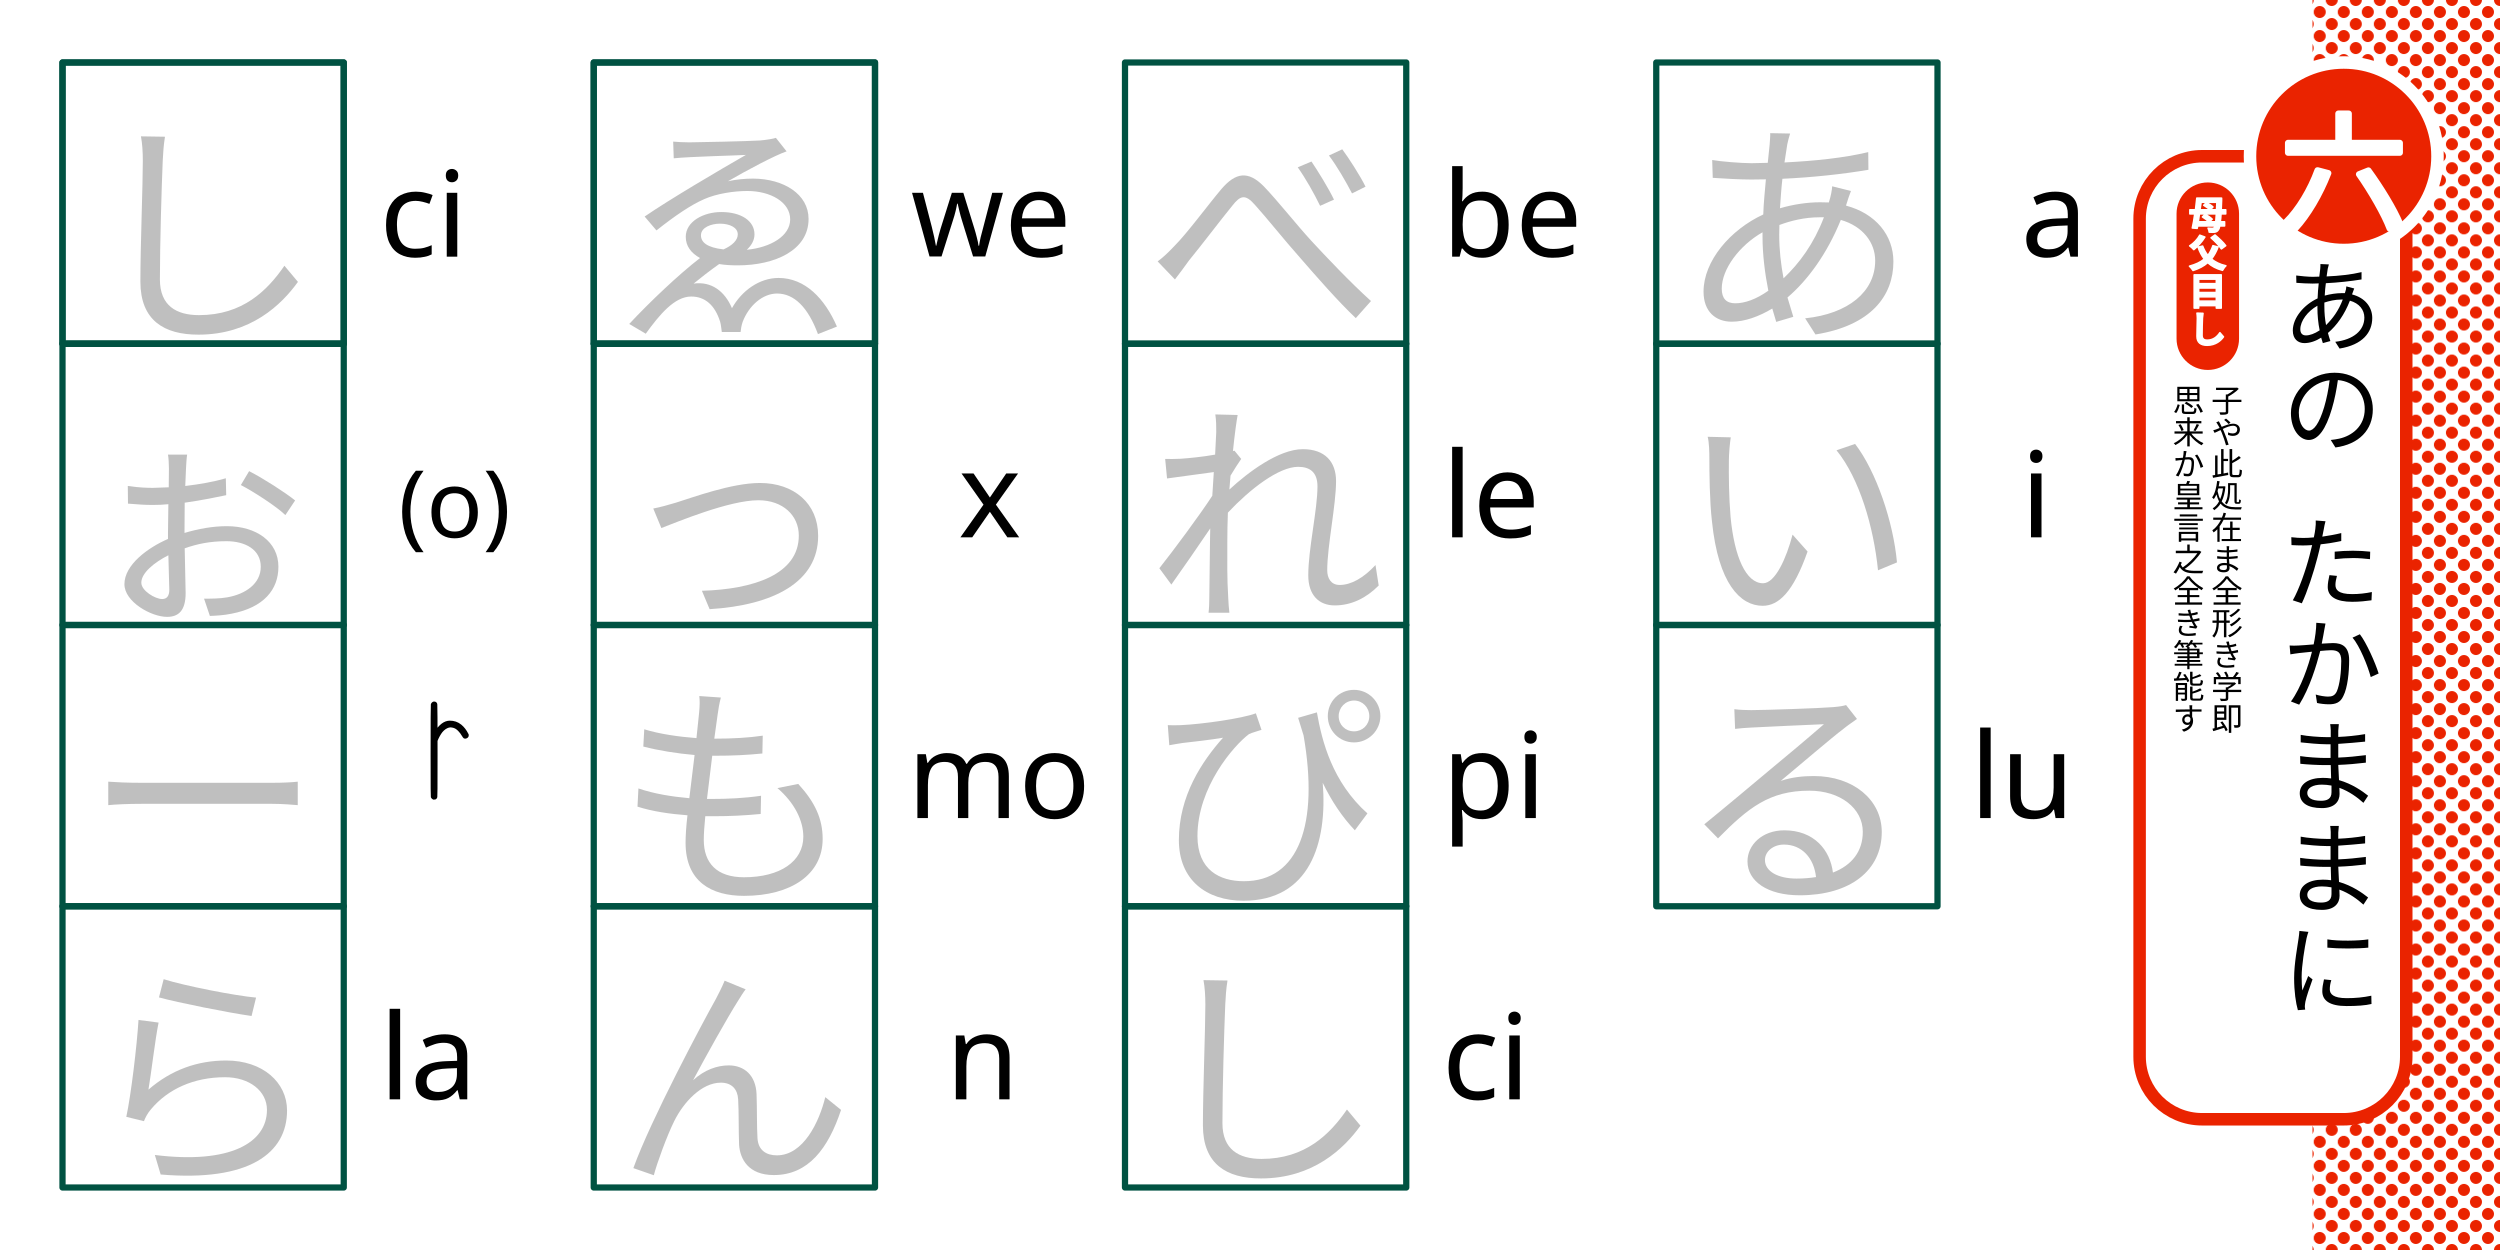
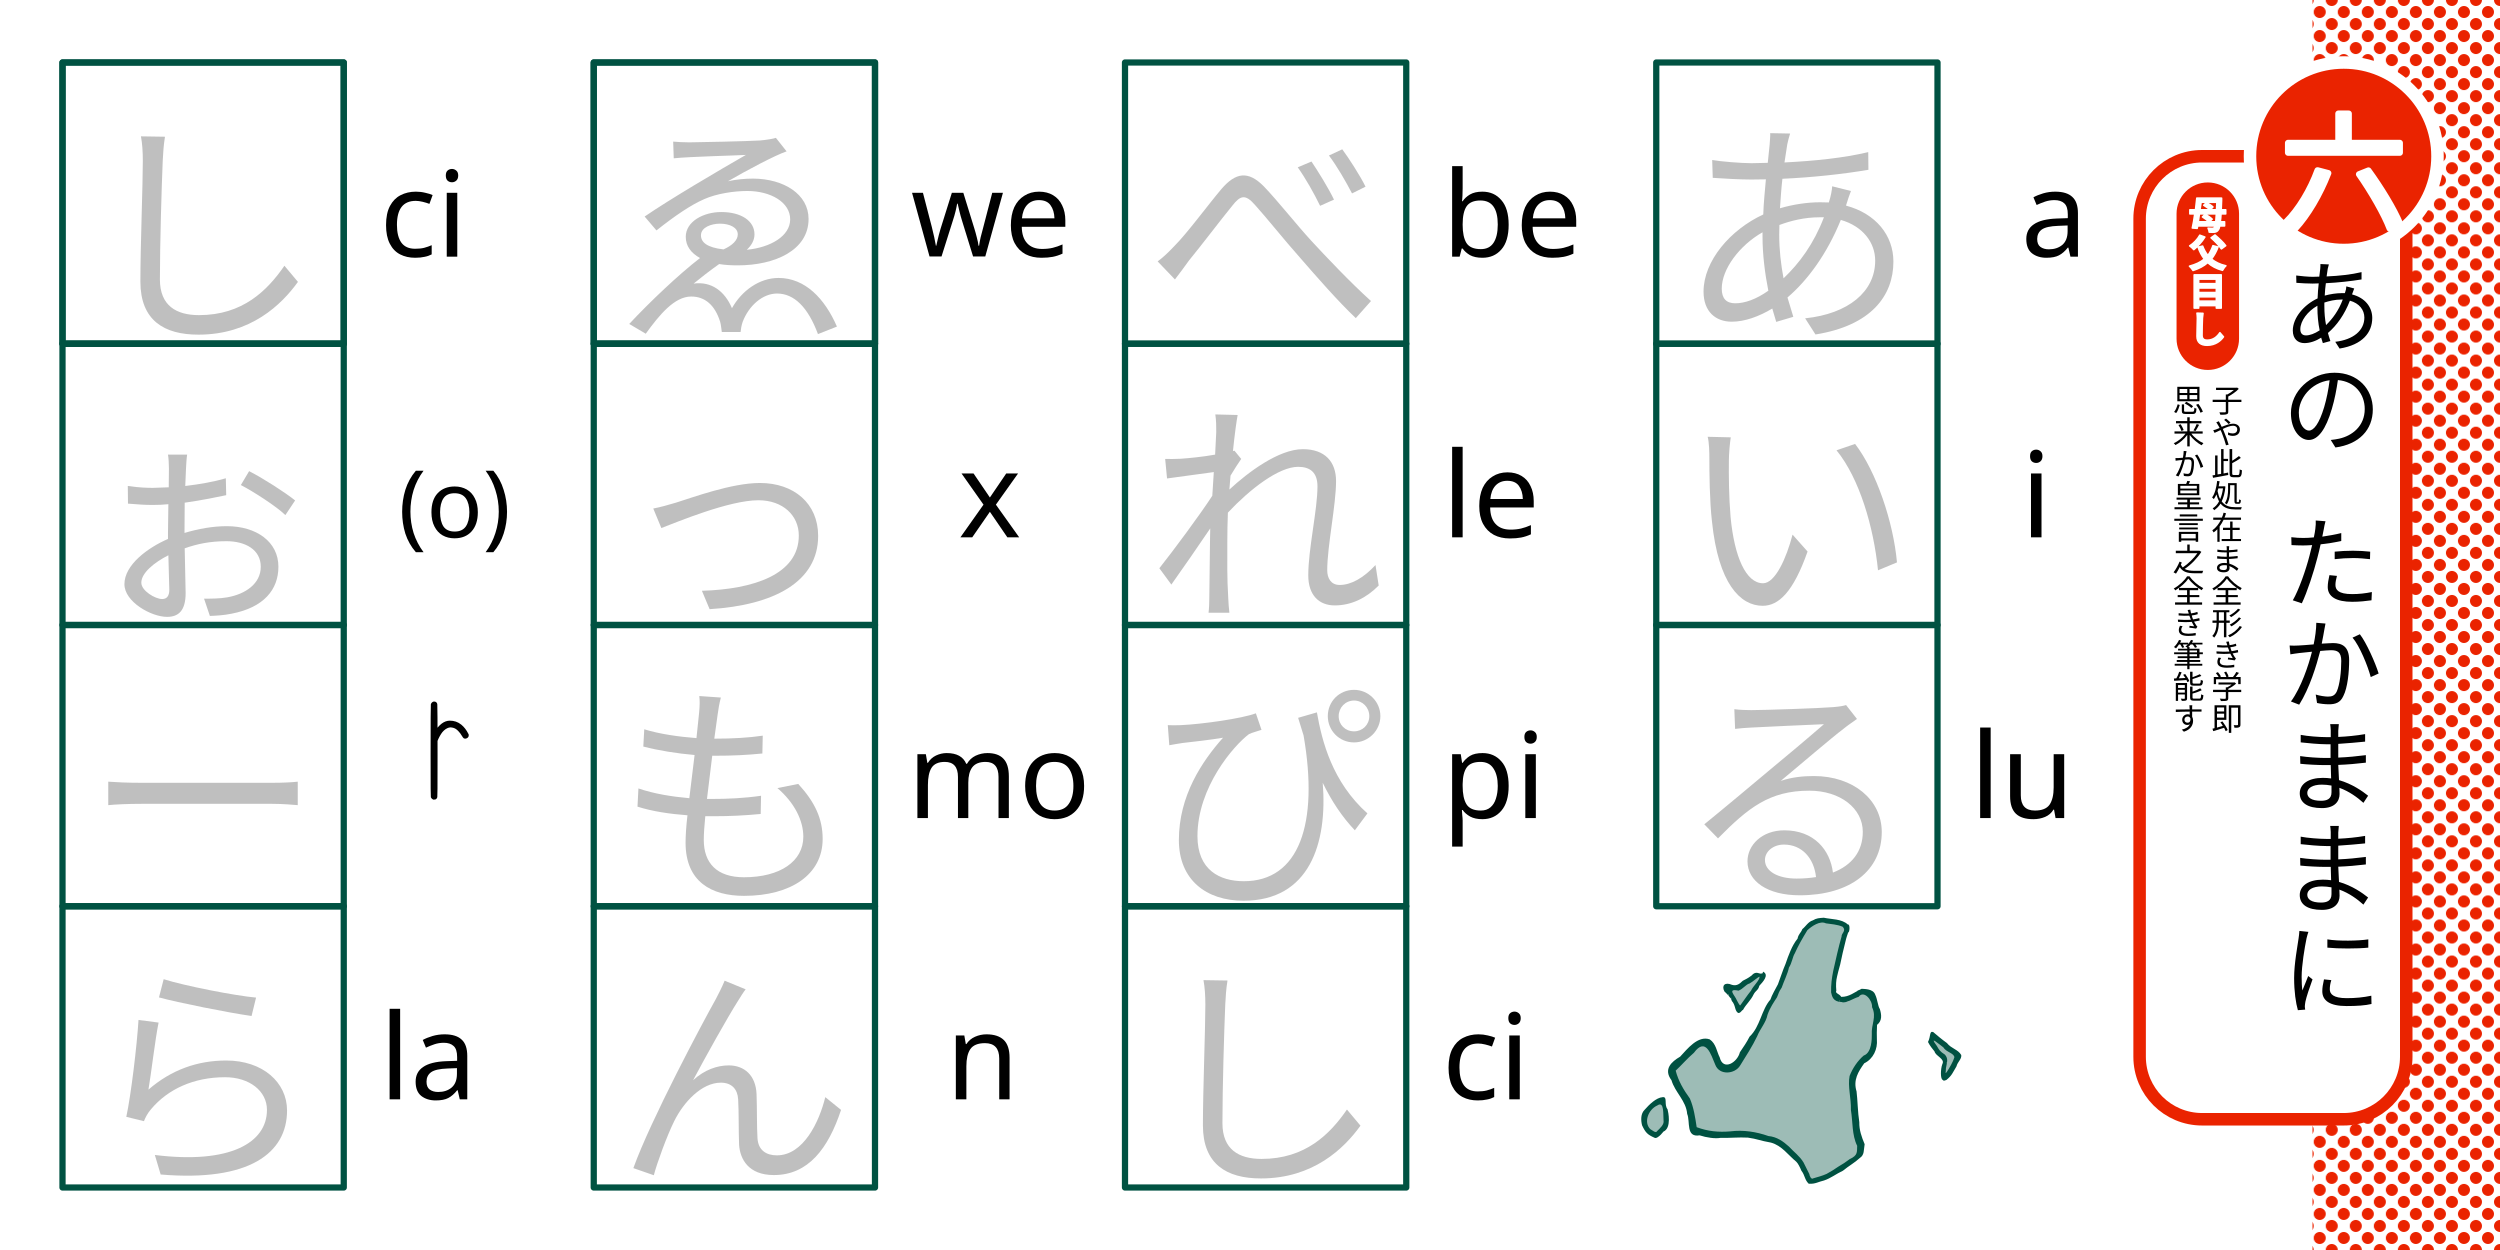
<svg xmlns="http://www.w3.org/2000/svg" xmlns:xlink="http://www.w3.org/1999/xlink" width="208mm" height="104mm" viewBox="0 0 208 104" version="1.1" id="svg1">
  <defs id="defs1">
    <pattern xlink:href="#halftones" preserveAspectRatio="xMidYMid" id="pattern48" patternTransform="scale(0.2)" x="0" y="0" />
    <pattern patternUnits="userSpaceOnUse" width="10" height="10" preserveAspectRatio="xMidYMid" style="fill:#ea2300" id="halftones" x="0" y="0">
      <g id="fullPattern" style="display:inline" transform="scale(0.1)">
        <circle style="fill-opacity:1;stroke:none;paint-order:markers fill stroke;stop-color:#000000" id="circle10" cx="50" cy="50" r="25" />
        <path id="circle37" style="paint-order:markers fill stroke" d="M 25,0 A 25,25 0 0 1 0,25 25,25 0 0 1 -25,0 25,25 0 0 1 0,-25 25,25 0 0 1 25,0 Z" />
        <path id="circle39" style="paint-order:markers fill stroke" d="M 125,0 A 25,25 0 0 1 100,25 25,25 0 0 1 75,0 25,25 0 0 1 100,-25 25,25 0 0 1 125,0 Z" />
        <path id="circle43" style="paint-order:markers fill stroke" d="M 25,100 A 25,25 0 0 1 0,125 25,25 0 0 1 -25,100 25,25 0 0 1 0,75 25,25 0 0 1 25,100 Z" />
        <path id="circle45" style="paint-order:markers fill stroke" d="m 125,100 a 25,25 0 0 1 -25,25 25,25 0 0 1 -25,-25 25,25 0 0 1 25,-25 25,25 0 0 1 25,25 z" />
      </g>
    </pattern>
    <clipPath clipPathUnits="userSpaceOnUse" id="clipPath52">
      <path id="path52" style="stroke-width:0.1;stroke-linecap:square;paint-order:markers fill stroke;stop-color:#000000" d="m -880.828,-187.298 h 1640.84 v 73.282 h -1640.84 z" />
    </clipPath>
  </defs>
  <g id="layer2" />
  <g id="layer1">
    <rect style="font-variation-settings:'wght' 400;fill:#ffffff;stroke:none;stroke-width:26" id="rect9" width="208" height="104" x="0" y="0" />
    <text xml:space="preserve" style="font-weight:bold;font-size:19.844px;line-height:1.5;font-family:Tahoma;-inkscape-font-specification:'Tahoma Bold';text-decoration-color:#000000;letter-spacing:0px;word-spacing:-3.572px;white-space:pre;opacity:0.5;fill:#808080;stroke:#a9a9a9;stroke-width:0.5;stroke-linecap:square;stroke-linejoin:round" x="6.978" y="26.829" id="text15">
      <tspan id="tspan15" style="font-style:normal;font-variant:normal;font-weight:normal;font-stretch:normal;font-size:19.844px;font-family:linzklar_rounded;-inkscape-font-specification:linzklar_rounded;stroke:none;stroke-width:0.5" x="6.978" y="26.829">し</tspan>
    </text>
    <rect style="fill:none;stroke:#005242;stroke-width:0.52;stroke-linecap:square;stroke-linejoin:round;stroke-dasharray:none;stroke-opacity:1" id="rect15" width="23.4" height="23.4" x="5.2" y="5.2" />
    <rect style="fill:url(#pattern48);fill-opacity:1;stroke:none;stroke-width:0.52;stroke-linecap:square;stroke-linejoin:round;stroke-dasharray:none;stroke-opacity:1" id="rect28" width="15.6" height="104" x="192.4" y="0" />
    <text xml:space="preserve" style="font-weight:bold;font-size:9.903px;line-height:1.5;font-family:Tahoma;-inkscape-font-specification:'Tahoma Bold';text-decoration-color:#000000;letter-spacing:0px;word-spacing:-2.674px;white-space:pre;fill:#808080;stroke:#a9a9a9;stroke-width:0.5;stroke-linecap:square;stroke-linejoin:round" x="31.575" y="21.351" id="text12" transform="scale(0.9999431,1.000057)">
      <tspan id="tspan12" style="font-style:normal;font-variant:normal;font-weight:normal;font-stretch:normal;font-size:9.903px;font-family:linzklar_rounded;-inkscape-font-specification:linzklar_rounded;fill:#000000;stroke:none;stroke-width:0.5" x="31.575" y="21.351">ci</tspan>
    </text>
    <text xml:space="preserve" style="font-weight:bold;font-size:7.761px;line-height:1.5;font-family:Tahoma;-inkscape-font-specification:'Tahoma Bold';text-decoration-color:#000000;letter-spacing:0px;word-spacing:-2.674px;white-space:pre;fill:#808080;stroke:#a9a9a9;stroke-width:0.5;stroke-linecap:square;stroke-linejoin:round" x="31.134" y="44.705" id="text13" transform="scale(0.9999431,1.000057)">
      <tspan id="tspan13" style="font-style:normal;font-variant:normal;font-weight:normal;font-stretch:normal;font-size:7.761px;font-family:linzklar_rounded;-inkscape-font-specification:linzklar_rounded;fill:#000000;stroke:none;stroke-width:0.5" x="31.134" y="44.705"> (o)</tspan>
    </text>
    <text xml:space="preserve" style="font-weight:bold;font-size:9.903px;line-height:1.5;font-family:Tahoma;-inkscape-font-specification:'Tahoma Bold';text-decoration-color:#000000;letter-spacing:0px;word-spacing:-2.674px;white-space:pre;fill:#808080;stroke:#a9a9a9;stroke-width:0.5;stroke-linecap:square;stroke-linejoin:round" x="31.062" y="68.06" id="text9" transform="scale(0.9999431,1.000057)">
      <tspan id="tspan9" style="font-style:normal;font-variant:normal;font-weight:normal;font-stretch:normal;font-size:9.903px;font-family:linzklar_rounded;-inkscape-font-specification:linzklar_rounded;fill:#000000;stroke:none;stroke-width:0.5" x="31.062" y="68.06" />
    </text>
    <rect style="opacity:1;fill:#ffffff;fill-opacity:1;stroke:#ea2300;stroke-width:1.04;stroke-linecap:square;stroke-linejoin:round;stroke-dasharray:none;stroke-opacity:1" id="rect57" width="22.184" height="80.123" x="178.016" y="13" ry="5.2" rx="5.2" />
    <circle style="opacity:1;fill:#ea2300;fill-opacity:1;stroke:#ffffff;stroke-width:1.04;stroke-linecap:square;stroke-linejoin:round;stroke-dasharray:none" id="path54" cx="195" cy="13" r="7.8" />
    <text xml:space="preserve" style="font-weight:bold;font-size:10.583px;line-height:1.5;font-family:Tahoma;-inkscape-font-specification:'Tahoma Bold';text-decoration-color:#000000;letter-spacing:0px;word-spacing:-3.572px;white-space:pre;opacity:1;fill:#ffffff;fill-opacity:1;stroke:#ffffff;stroke-width:0.52;stroke-linecap:square;stroke-linejoin:round;stroke-dasharray:none" x="189.725" y="18.282" id="text57">
      <tspan id="tspan57" style="font-style:normal;font-variant:normal;font-weight:normal;font-stretch:normal;font-size:10.583px;font-family:linzklar_rounded;-inkscape-font-specification:linzklar_rounded;fill:#ffffff;fill-opacity:1;stroke:#ffffff;stroke-width:0.52;stroke-dasharray:none" x="189.725" y="18.282">六</tspan>
    </text>
    <text xml:space="preserve" style="font-weight:bold;font-size:8.467px;line-height:1;font-family:Tahoma;-inkscape-font-specification:'Tahoma Bold';text-decoration-color:#000000;letter-spacing:0px;word-spacing:0px;writing-mode:tb-rl;white-space:pre;fill:#808080;stroke:#a9a9a9;stroke-width:0.5;stroke-linecap:square;stroke-linejoin:round" x="193.994" y="21.188" id="text58">
      <tspan style="font-style:normal;font-variant:normal;font-weight:normal;font-stretch:normal;font-size:8.467px;line-height:1;font-family:linzklar_rounded;-inkscape-font-specification:linzklar_rounded;word-spacing:0px;writing-mode:tb-rl;fill:#000000;stroke:none;stroke-width:0.5;stroke-opacity:1" x="193.994" y="21.188" id="tspan59">あの  たかままに</tspan>
      <tspan style="font-style:normal;font-variant:normal;font-weight:normal;font-stretch:normal;font-size:8.467px;line-height:1;font-family:linzklar_rounded;-inkscape-font-specification:linzklar_rounded;word-spacing:0px;writing-mode:tb-rl;fill:#000000;stroke:none;stroke-width:0.5;stroke-opacity:1" x="184.627" y="21.188" id="tspan60" />
    </text>
    <text xml:space="preserve" style="font-weight:bold;font-size:2.646px;line-height:1;font-family:Tahoma;-inkscape-font-specification:'Tahoma Bold';text-decoration-color:#000000;letter-spacing:0px;word-spacing:0px;writing-mode:tb-rl;white-space:pre;fill:#808080;stroke:#a9a9a9;stroke-width:0.5;stroke-linecap:square;stroke-linejoin:round" x="190.104" y="31.962" id="text62">
      <tspan style="font-style:normal;font-variant:normal;font-weight:bold;font-stretch:normal;font-size:2.646px;line-height:1;font-family:linzklar_rounded;-inkscape-font-specification:linzklar_rounded;word-spacing:0px;writing-mode:tb-rl;fill:#000000;stroke:none;stroke-width:0.5;stroke-opacity:1" x="188.5" y="31.962" id="tspan62" />
      <tspan style="font-style:normal;font-variant:normal;font-weight:normal;font-stretch:normal;font-size:2.646px;line-height:1;font-family:linzklar_rounded;-inkscape-font-specification:linzklar_rounded;word-spacing:0px;writing-mode:tb-rl;fill:#000000;stroke:none;stroke-width:0.5;stroke-opacity:1" x="185.291" y="31.962" id="tspan64">子や此処在ま全形き学即</tspan>
      <tspan style="font-style:normal;font-variant:normal;font-weight:normal;font-stretch:normal;font-size:2.646px;line-height:1;font-family:linzklar_rounded;-inkscape-font-specification:linzklar_rounded;word-spacing:0px;writing-mode:tb-rl;fill:#000000;stroke:none;stroke-width:0.5;stroke-opacity:1" x="182.083" y="31.962" id="tspan63">思来か皇言之全き筆能す</tspan>
    </text>
    <rect style="opacity:1;fill:#ea2300;fill-opacity:1;stroke:none;stroke-width:0.52;stroke-linecap:square;stroke-linejoin:round;stroke-dasharray:none;stroke-opacity:1" id="rect64" width="5.2" height="15.6" x="181.089" y="15.18" ry="2.6" rx="2.6" />
    <text xml:space="preserve" style="font-weight:bold;font-size:3.175px;line-height:1;font-family:Tahoma;-inkscape-font-specification:'Tahoma Bold';text-decoration-color:#000000;letter-spacing:0px;word-spacing:0px;writing-mode:tb-rl;white-space:pre;fill:#808080;stroke:#ffffff;stroke-width:0.13;stroke-linecap:square;stroke-linejoin:round;stroke-dasharray:none" x="183.691" y="16.239" id="text67">
      <tspan style="font-style:normal;font-variant:normal;font-weight:bold;font-stretch:normal;font-size:3.175px;line-height:1;font-family:linzklar_rounded;-inkscape-font-specification:linzklar_rounded;word-spacing:0px;writing-mode:tb-rl;fill:#ffffff;fill-opacity:1;stroke:#ffffff;stroke-width:0.13;stroke-dasharray:none;stroke-opacity:1" x="183.691" y="16.239" id="tspan65">母父目し</tspan>
      <tspan style="font-style:normal;font-variant:normal;font-weight:normal;font-stretch:normal;font-size:3.175px;line-height:1;font-family:linzklar_rounded;-inkscape-font-specification:linzklar_rounded;word-spacing:0px;writing-mode:tb-rl;fill:#ffffff;fill-opacity:1;stroke:#ffffff;stroke-width:0.13;stroke-dasharray:none;stroke-opacity:1" x="180.178" y="16.239" id="tspan67" />
    </text>
    <rect style="fill:none;stroke:#005242;stroke-width:0.52;stroke-linecap:square;stroke-linejoin:round;stroke-dasharray:none;stroke-opacity:1" id="rect1" width="23.4" height="23.4" x="5.2" y="28.6" />
    <rect style="fill:none;stroke:#005242;stroke-width:0.52;stroke-linecap:square;stroke-linejoin:round;stroke-dasharray:none;stroke-opacity:1" id="rect2" width="23.4" height="23.4" x="5.2" y="52" />
    <rect style="fill:none;stroke:#005242;stroke-width:0.52;stroke-linecap:square;stroke-linejoin:round;stroke-dasharray:none;stroke-opacity:1" id="rect3" width="23.4" height="23.4" x="5.2" y="75.4" />
    <text xml:space="preserve" style="font-weight:bold;font-size:19.844px;line-height:1.5;font-family:Tahoma;-inkscape-font-specification:'Tahoma Bold';text-decoration-color:#000000;letter-spacing:0px;word-spacing:-3.572px;white-space:pre;opacity:0.5;fill:#808080;stroke:#a9a9a9;stroke-width:0.5;stroke-linecap:square;stroke-linejoin:round" x="6.978" y="50.229" id="text3">
      <tspan id="tspan3" style="font-style:normal;font-variant:normal;font-weight:normal;font-stretch:normal;font-size:19.844px;font-family:linzklar_rounded;-inkscape-font-specification:linzklar_rounded;stroke:none;stroke-width:0.5" x="6.978" y="50.229">ぉ</tspan>
    </text>
    <text xml:space="preserve" style="font-weight:bold;font-size:19.844px;line-height:1.5;font-family:Tahoma;-inkscape-font-specification:'Tahoma Bold';text-decoration-color:#000000;letter-spacing:0px;word-spacing:-3.572px;white-space:pre;opacity:0.5;fill:#808080;stroke:#a9a9a9;stroke-width:0.5;stroke-linecap:square;stroke-linejoin:round" x="6.978" y="73.629" id="text4">
      <tspan id="tspan4" style="font-style:normal;font-variant:normal;font-weight:normal;font-stretch:normal;font-size:19.844px;font-family:linzklar_rounded;-inkscape-font-specification:linzklar_rounded;stroke:none;stroke-width:0.5" x="6.978" y="73.629">ー</tspan>
    </text>
    <text xml:space="preserve" style="font-weight:bold;font-size:19.844px;line-height:1.5;font-family:Tahoma;-inkscape-font-specification:'Tahoma Bold';text-decoration-color:#000000;letter-spacing:0px;word-spacing:-3.572px;white-space:pre;opacity:0.5;fill:#808080;stroke:#a9a9a9;stroke-width:0.5;stroke-linecap:square;stroke-linejoin:round" x="6.978" y="97.029" id="text5">
      <tspan id="tspan5" style="font-style:normal;font-variant:normal;font-weight:normal;font-stretch:normal;font-size:19.844px;font-family:linzklar_rounded;-inkscape-font-specification:linzklar_rounded;stroke:none;stroke-width:0.5" x="6.978" y="97.029">ら</tspan>
    </text>
    <text xml:space="preserve" style="font-weight:bold;font-size:9.903px;line-height:1.5;font-family:Tahoma;-inkscape-font-specification:'Tahoma Bold';text-decoration-color:#000000;letter-spacing:0px;word-spacing:-2.674px;white-space:pre;fill:#808080;stroke:#a9a9a9;stroke-width:0.5;stroke-linecap:square;stroke-linejoin:round" x="31.575" y="91.459" id="text6" transform="scale(0.9999431,1.000057)">
      <tspan id="tspan6" style="font-style:normal;font-variant:normal;font-weight:normal;font-stretch:normal;font-size:9.903px;font-family:linzklar_rounded;-inkscape-font-specification:linzklar_rounded;fill:#000000;stroke:none;stroke-width:0.5" x="31.575" y="91.459">la</tspan>
    </text>
    <rect style="fill:none;stroke:#005242;stroke-width:0.52;stroke-linecap:square;stroke-linejoin:round;stroke-dasharray:none;stroke-opacity:1" id="rect13" width="23.4" height="23.4" x="5.2" y="5.2" />
    <text xml:space="preserve" style="font-weight:bold;font-size:19.844px;line-height:1.5;font-family:Tahoma;-inkscape-font-specification:'Tahoma Bold';text-decoration-color:#000000;letter-spacing:0px;word-spacing:-3.572px;white-space:pre;opacity:0.5;fill:#808080;stroke:#a9a9a9;stroke-width:0.5;stroke-linecap:square;stroke-linejoin:round" x="51.178" y="26.829" id="text17">
      <tspan id="tspan17" style="font-style:normal;font-variant:normal;font-weight:normal;font-stretch:normal;font-size:19.844px;font-family:linzklar_rounded;-inkscape-font-specification:linzklar_rounded;stroke:none;stroke-width:0.5" x="51.178" y="26.829">ゑ</tspan>
    </text>
    <rect style="fill:none;stroke:#005242;stroke-width:0.52;stroke-linecap:square;stroke-linejoin:round;stroke-dasharray:none;stroke-opacity:1" id="rect17" width="23.4" height="23.4" x="49.4" y="5.2" />
    <text xml:space="preserve" style="font-weight:bold;font-size:9.903px;line-height:1.5;font-family:Tahoma;-inkscape-font-specification:'Tahoma Bold';text-decoration-color:#000000;letter-spacing:0px;word-spacing:-2.674px;white-space:pre;fill:#808080;stroke:#a9a9a9;stroke-width:0.5;stroke-linecap:square;stroke-linejoin:round" x="75.777" y="21.351" id="text18" transform="scale(0.9999431,1.000057)">
      <tspan id="tspan18" style="font-style:normal;font-variant:normal;font-weight:normal;font-stretch:normal;font-size:9.903px;font-family:linzklar_rounded;-inkscape-font-specification:linzklar_rounded;fill:#000000;stroke:none;stroke-width:0.5" x="75.777" y="21.351">we</tspan>
    </text>
    <text xml:space="preserve" style="font-weight:bold;font-size:9.903px;line-height:1.5;font-family:Tahoma;-inkscape-font-specification:'Tahoma Bold';text-decoration-color:#000000;letter-spacing:0px;word-spacing:-2.674px;white-space:pre;fill:#808080;stroke:#a9a9a9;stroke-width:0.5;stroke-linecap:square;stroke-linejoin:round" x="79.739" y="44.705" id="text19" transform="scale(0.9999431,1.000057)">
      <tspan id="tspan19" style="font-style:normal;font-variant:normal;font-weight:normal;font-stretch:normal;font-size:9.903px;font-family:linzklar_rounded;-inkscape-font-specification:linzklar_rounded;fill:#000000;stroke:none;stroke-width:0.5" x="79.739" y="44.705">x</tspan>
    </text>
    <text xml:space="preserve" style="font-weight:bold;font-size:9.903px;line-height:1.5;font-family:Tahoma;-inkscape-font-specification:'Tahoma Bold';text-decoration-color:#000000;letter-spacing:0px;word-spacing:-2.674px;white-space:pre;fill:#808080;stroke:#a9a9a9;stroke-width:0.5;stroke-linecap:square;stroke-linejoin:round" x="75.489" y="68.06" id="text20" transform="scale(0.9999431,1.000057)">
      <tspan id="tspan20" style="font-style:normal;font-variant:normal;font-weight:normal;font-stretch:normal;font-size:9.903px;font-family:linzklar_rounded;-inkscape-font-specification:linzklar_rounded;fill:#000000;stroke:none;stroke-width:0.5" x="75.489" y="68.06">mo</tspan>
    </text>
    <rect style="fill:none;stroke:#005242;stroke-width:0.52;stroke-linecap:square;stroke-linejoin:round;stroke-dasharray:none;stroke-opacity:1" id="rect20" width="23.4" height="23.4" x="49.4" y="28.6" />
    <rect style="fill:none;stroke:#005242;stroke-width:0.52;stroke-linecap:square;stroke-linejoin:round;stroke-dasharray:none;stroke-opacity:1" id="rect21" width="23.4" height="23.4" x="49.4" y="52" />
    <rect style="fill:none;stroke:#005242;stroke-width:0.52;stroke-linecap:square;stroke-linejoin:round;stroke-dasharray:none;stroke-opacity:1" id="rect22" width="23.4" height="23.4" x="49.4" y="75.4" />
    <text xml:space="preserve" style="font-weight:bold;font-size:19.844px;line-height:1.5;font-family:Tahoma;-inkscape-font-specification:'Tahoma Bold';text-decoration-color:#000000;letter-spacing:0px;word-spacing:-3.572px;white-space:pre;opacity:0.5;fill:#808080;stroke:#a9a9a9;stroke-width:0.5;stroke-linecap:square;stroke-linejoin:round" x="51.178" y="50.229" id="text25">
      <tspan id="tspan25" style="font-style:normal;font-variant:normal;font-weight:normal;font-stretch:normal;font-size:19.844px;font-family:linzklar_rounded;-inkscape-font-specification:linzklar_rounded;stroke:none;stroke-width:0.5" x="51.178" y="50.229">っ</tspan>
    </text>
    <text xml:space="preserve" style="font-weight:bold;font-size:19.844px;line-height:1.5;font-family:Tahoma;-inkscape-font-specification:'Tahoma Bold';text-decoration-color:#000000;letter-spacing:0px;word-spacing:-3.572px;white-space:pre;opacity:0.5;fill:#808080;stroke:#a9a9a9;stroke-width:0.5;stroke-linecap:square;stroke-linejoin:round" x="51.178" y="73.629" id="text27">
      <tspan id="tspan27" style="font-style:normal;font-variant:normal;font-weight:normal;font-stretch:normal;font-size:19.844px;font-family:linzklar_rounded;-inkscape-font-specification:linzklar_rounded;stroke:none;stroke-width:0.5" x="51.178" y="73.629">も</tspan>
    </text>
    <text xml:space="preserve" style="font-weight:bold;font-size:19.844px;line-height:1.5;font-family:Tahoma;-inkscape-font-specification:'Tahoma Bold';text-decoration-color:#000000;letter-spacing:0px;word-spacing:-3.572px;white-space:pre;opacity:0.5;fill:#808080;stroke:#a9a9a9;stroke-width:0.5;stroke-linecap:square;stroke-linejoin:round" x="51.178" y="97.029" id="text28">
      <tspan id="tspan28" style="font-style:normal;font-variant:normal;font-weight:normal;font-stretch:normal;font-size:19.844px;font-family:linzklar_rounded;-inkscape-font-specification:linzklar_rounded;stroke:none;stroke-width:0.5" x="51.178" y="97.029">ん</tspan>
    </text>
    <text xml:space="preserve" style="font-weight:bold;font-size:9.903px;line-height:1.5;font-family:Tahoma;-inkscape-font-specification:'Tahoma Bold';text-decoration-color:#000000;letter-spacing:0px;word-spacing:-2.674px;white-space:pre;fill:#808080;stroke:#a9a9a9;stroke-width:0.5;stroke-linecap:square;stroke-linejoin:round" x="78.687" y="91.459" id="text29" transform="scale(0.9999431,1.000057)">
      <tspan id="tspan29" style="font-style:normal;font-variant:normal;font-weight:normal;font-stretch:normal;font-size:9.903px;font-family:linzklar_rounded;-inkscape-font-specification:linzklar_rounded;fill:#000000;stroke:none;stroke-width:0.5" x="78.687" y="91.459">n</tspan>
    </text>
    <rect style="fill:none;stroke:#005242;stroke-width:0.52;stroke-linecap:square;stroke-linejoin:round;stroke-dasharray:none;stroke-opacity:1" id="rect29" width="23.4" height="23.4" x="49.4" y="5.2" />
    <text xml:space="preserve" style="font-weight:bold;font-size:19.844px;line-height:1.5;font-family:Tahoma;-inkscape-font-specification:'Tahoma Bold';text-decoration-color:#000000;letter-spacing:0px;word-spacing:-3.572px;white-space:pre;opacity:0.5;fill:#808080;stroke:#a9a9a9;stroke-width:0.5;stroke-linecap:square;stroke-linejoin:round" x="95.378" y="26.829" id="text36">
      <tspan id="tspan36" style="font-style:normal;font-variant:normal;font-weight:normal;font-stretch:normal;font-size:19.844px;font-family:linzklar_rounded;-inkscape-font-specification:linzklar_rounded;stroke:none;stroke-width:0.5" x="95.378" y="26.829">べ</tspan>
    </text>
    <rect style="fill:none;stroke:#005242;stroke-width:0.52;stroke-linecap:square;stroke-linejoin:round;stroke-dasharray:none;stroke-opacity:1" id="rect36" width="23.4" height="23.4" x="93.6" y="5.2" />
    <text xml:space="preserve" style="font-weight:bold;font-size:9.903px;line-height:1.5;font-family:Tahoma;-inkscape-font-specification:'Tahoma Bold';text-decoration-color:#000000;letter-spacing:0px;word-spacing:-2.674px;white-space:pre;fill:#808080;stroke:#a9a9a9;stroke-width:0.5;stroke-linecap:square;stroke-linejoin:round" x="119.98" y="21.351" id="text37" transform="scale(0.9999431,1.000057)">
      <tspan id="tspan37" style="font-style:normal;font-variant:normal;font-weight:normal;font-stretch:normal;font-size:9.903px;font-family:linzklar_rounded;-inkscape-font-specification:linzklar_rounded;fill:#000000;stroke:none;stroke-width:0.5" x="119.98" y="21.351">be</tspan>
    </text>
    <text xml:space="preserve" style="font-weight:bold;font-size:9.903px;line-height:1.5;font-family:Tahoma;-inkscape-font-specification:'Tahoma Bold';text-decoration-color:#000000;letter-spacing:0px;word-spacing:-2.674px;white-space:pre;fill:#808080;stroke:#a9a9a9;stroke-width:0.5;stroke-linecap:square;stroke-linejoin:round" x="119.98" y="44.705" id="text38" transform="scale(0.9999431,1.000057)">
      <tspan id="tspan38" style="font-style:normal;font-variant:normal;font-weight:normal;font-stretch:normal;font-size:9.903px;font-family:linzklar_rounded;-inkscape-font-specification:linzklar_rounded;fill:#000000;stroke:none;stroke-width:0.5" x="119.98" y="44.705">le</tspan>
    </text>
    <text xml:space="preserve" style="font-weight:bold;font-size:9.903px;line-height:1.5;font-family:Tahoma;-inkscape-font-specification:'Tahoma Bold';text-decoration-color:#000000;letter-spacing:0px;word-spacing:-2.674px;white-space:pre;fill:#808080;stroke:#a9a9a9;stroke-width:0.5;stroke-linecap:square;stroke-linejoin:round" x="119.98" y="68.06" id="text39" transform="scale(0.9999431,1.000057)">
      <tspan id="tspan39" style="font-style:normal;font-variant:normal;font-weight:normal;font-stretch:normal;font-size:9.903px;font-family:linzklar_rounded;-inkscape-font-specification:linzklar_rounded;fill:#000000;stroke:none;stroke-width:0.5" x="119.98" y="68.06">pi</tspan>
    </text>
    <rect style="fill:none;stroke:#005242;stroke-width:0.52;stroke-linecap:square;stroke-linejoin:round;stroke-dasharray:none;stroke-opacity:1" id="rect39" width="23.4" height="23.4" x="93.6" y="28.6" />
    <rect style="fill:none;stroke:#005242;stroke-width:0.52;stroke-linecap:square;stroke-linejoin:round;stroke-dasharray:none;stroke-opacity:1" id="rect40" width="23.4" height="23.4" x="93.6" y="52" />
    <rect style="fill:none;stroke:#005242;stroke-width:0.52;stroke-linecap:square;stroke-linejoin:round;stroke-dasharray:none;stroke-opacity:1" id="rect41" width="23.4" height="23.4" x="93.6" y="75.4" />
    <text xml:space="preserve" style="font-weight:bold;font-size:19.844px;line-height:1.5;font-family:Tahoma;-inkscape-font-specification:'Tahoma Bold';text-decoration-color:#000000;letter-spacing:0px;word-spacing:-3.572px;white-space:pre;opacity:0.5;fill:#808080;stroke:#a9a9a9;stroke-width:0.5;stroke-linecap:square;stroke-linejoin:round" x="95.378" y="50.229" id="text41">
      <tspan id="tspan41" style="font-style:normal;font-variant:normal;font-weight:normal;font-stretch:normal;font-size:19.844px;font-family:linzklar_rounded;-inkscape-font-specification:linzklar_rounded;stroke:none;stroke-width:0.5" x="95.378" y="50.229">れ</tspan>
    </text>
    <text xml:space="preserve" style="font-weight:bold;font-size:19.844px;line-height:1.5;font-family:Tahoma;-inkscape-font-specification:'Tahoma Bold';text-decoration-color:#000000;letter-spacing:0px;word-spacing:-3.572px;white-space:pre;opacity:0.5;fill:#808080;stroke:#a9a9a9;stroke-width:0.5;stroke-linecap:square;stroke-linejoin:round" x="95.378" y="73.629" id="text42">
      <tspan id="tspan42" style="font-style:normal;font-variant:normal;font-weight:normal;font-stretch:normal;font-size:19.844px;font-family:linzklar_rounded;-inkscape-font-specification:linzklar_rounded;stroke:none;stroke-width:0.5" x="95.378" y="73.629">ぴ</tspan>
    </text>
    <text xml:space="preserve" style="font-weight:bold;font-size:19.844px;line-height:1.5;font-family:Tahoma;-inkscape-font-specification:'Tahoma Bold';text-decoration-color:#000000;letter-spacing:0px;word-spacing:-3.572px;white-space:pre;opacity:0.5;fill:#808080;stroke:#a9a9a9;stroke-width:0.5;stroke-linecap:square;stroke-linejoin:round" x="95.378" y="97.029" id="text43">
      <tspan id="tspan43" style="font-style:normal;font-variant:normal;font-weight:normal;font-stretch:normal;font-size:19.844px;font-family:linzklar_rounded;-inkscape-font-specification:linzklar_rounded;stroke:none;stroke-width:0.5" x="95.378" y="97.029">し</tspan>
    </text>
    <text xml:space="preserve" style="font-weight:bold;font-size:9.903px;line-height:1.5;font-family:Tahoma;-inkscape-font-specification:'Tahoma Bold';text-decoration-color:#000000;letter-spacing:0px;word-spacing:-2.674px;white-space:pre;fill:#808080;stroke:#a9a9a9;stroke-width:0.5;stroke-linecap:square;stroke-linejoin:round" x="119.98" y="91.459" id="text44" transform="scale(0.9999431,1.000057)">
      <tspan id="tspan44" style="font-style:normal;font-variant:normal;font-weight:normal;font-stretch:normal;font-size:9.903px;font-family:linzklar_rounded;-inkscape-font-specification:linzklar_rounded;fill:#000000;stroke:none;stroke-width:0.5" x="119.98" y="91.459">ci</tspan>
    </text>
    <text xml:space="preserve" style="font-weight:bold;font-size:19.844px;line-height:1.5;font-family:Tahoma;-inkscape-font-specification:'Tahoma Bold';text-decoration-color:#000000;letter-spacing:0px;word-spacing:-3.572px;white-space:pre;opacity:0.5;fill:#808080;stroke:#a9a9a9;stroke-width:0.5;stroke-linecap:square;stroke-linejoin:round" x="139.578" y="26.829" id="text45">
      <tspan id="tspan45" style="font-style:normal;font-variant:normal;font-weight:normal;font-stretch:normal;font-size:19.844px;font-family:linzklar_rounded;-inkscape-font-specification:linzklar_rounded;stroke:none;stroke-width:0.5" x="139.578" y="26.829">あ</tspan>
    </text>
    <rect style="fill:none;stroke:#005242;stroke-width:0.52;stroke-linecap:square;stroke-linejoin:round;stroke-dasharray:none;stroke-opacity:1" id="rect45" width="23.4" height="23.4" x="137.8" y="5.2" />
    <text xml:space="preserve" style="font-weight:bold;font-size:9.903px;line-height:1.5;font-family:Tahoma;-inkscape-font-specification:'Tahoma Bold';text-decoration-color:#000000;letter-spacing:0px;word-spacing:-2.674px;white-space:pre;fill:#808080;stroke:#a9a9a9;stroke-width:0.5;stroke-linecap:square;stroke-linejoin:round" x="168.144" y="21.351" id="text46" transform="scale(0.9999431,1.000057)">
      <tspan id="tspan46" style="font-style:normal;font-variant:normal;font-weight:normal;font-stretch:normal;font-size:9.903px;font-family:linzklar_rounded;-inkscape-font-specification:linzklar_rounded;fill:#000000;stroke:none;stroke-width:0.5" x="168.144" y="21.351">a</tspan>
    </text>
    <text xml:space="preserve" style="font-weight:bold;font-size:9.903px;line-height:1.5;font-family:Tahoma;-inkscape-font-specification:'Tahoma Bold';text-decoration-color:#000000;letter-spacing:0px;word-spacing:-2.674px;white-space:pre;fill:#808080;stroke:#a9a9a9;stroke-width:0.5;stroke-linecap:square;stroke-linejoin:round" x="163.914" y="68.06" id="text48" transform="scale(0.9999431,1.000057)">
      <tspan id="tspan48" style="font-style:normal;font-variant:normal;font-weight:normal;font-stretch:normal;font-size:9.903px;font-family:linzklar_rounded;-inkscape-font-specification:linzklar_rounded;fill:#000000;stroke:none;stroke-width:0.5" x="163.914" y="68.06">lu</tspan>
    </text>
    <rect style="fill:none;stroke:#005242;stroke-width:0.52;stroke-linecap:square;stroke-linejoin:round;stroke-dasharray:none;stroke-opacity:1" id="rect48" width="23.4" height="23.4" x="137.8" y="28.6" />
    <rect style="fill:none;stroke:#005242;stroke-width:0.52;stroke-linecap:square;stroke-linejoin:round;stroke-dasharray:none;stroke-opacity:1" id="rect49" width="23.4" height="23.4" x="137.8" y="52" />
    <text xml:space="preserve" style="font-weight:bold;font-size:19.844px;line-height:1.5;font-family:Tahoma;-inkscape-font-specification:'Tahoma Bold';text-decoration-color:#000000;letter-spacing:0px;word-spacing:-3.572px;white-space:pre;opacity:0.5;fill:#808080;stroke:#a9a9a9;stroke-width:0.5;stroke-linecap:square;stroke-linejoin:round" x="139.578" y="50.229" id="text50">
      <tspan id="tspan50" style="font-style:normal;font-variant:normal;font-weight:normal;font-stretch:normal;font-size:19.844px;font-family:linzklar_rounded;-inkscape-font-specification:linzklar_rounded;stroke:none;stroke-width:0.5" x="139.578" y="50.229">い</tspan>
    </text>
    <text xml:space="preserve" style="font-weight:bold;font-size:19.844px;line-height:1.5;font-family:Tahoma;-inkscape-font-specification:'Tahoma Bold';text-decoration-color:#000000;letter-spacing:0px;word-spacing:-3.572px;white-space:pre;opacity:0.5;fill:#808080;stroke:#a9a9a9;stroke-width:0.5;stroke-linecap:square;stroke-linejoin:round" x="139.578" y="73.629" id="text51">
      <tspan id="tspan51" style="font-style:normal;font-variant:normal;font-weight:normal;font-stretch:normal;font-size:19.844px;font-family:linzklar_rounded;-inkscape-font-specification:linzklar_rounded;stroke:none;stroke-width:0.5" x="139.578" y="73.629">る</tspan>
    </text>
    <text xml:space="preserve" style="font-weight:bold;font-size:9.903px;line-height:1.5;font-family:Tahoma;-inkscape-font-specification:'Tahoma Bold';text-decoration-color:#000000;letter-spacing:0px;word-spacing:-2.674px;white-space:pre;fill:#808080;stroke:#a9a9a9;stroke-width:0.5;stroke-linecap:square;stroke-linejoin:round" x="168.144" y="44.705" id="text7" transform="scale(0.9999431,1.000057)">
      <tspan id="tspan7" style="font-style:normal;font-variant:normal;font-weight:normal;font-stretch:normal;font-size:9.903px;font-family:linzklar_rounded;-inkscape-font-specification:linzklar_rounded;fill:#000000;stroke:none;stroke-width:0.5" x="168.144" y="44.705">i</tspan>
    </text>
    <path style="font-size:9.903px;line-height:1.5;font-family:linzklar_rounded;-inkscape-font-specification:linzklar_rounded;letter-spacing:0px;word-spacing:-2.674px;white-space:pre;stroke-width:0.5;stroke-linecap:square;stroke-linejoin:round" d="m 36.074,58.371 c -0.055,0.014 -0.103,0.041 -0.144,0.083 -0.041,0.041 -0.069,0.089 -0.083,0.144 -0.014,0.041 -0.021,1.458 -0.021,4.25 0,2.792 0.007,3.422 0.021,3.477 0.014,0.041 0.041,0.083 0.083,0.124 0.041,0.041 0.089,0.069 0.144,0.083 0.055,0 0.11,-0.007 0.165,-0.021 0.055,-0.028 0.096,-0.069 0.124,-0.124 0.014,-0.028 0.021,-0.055 0.021,-0.083 0.014,-0.041 0.021,-0.664 0.021,-3.457 0,-2.792 -0.007,-4.202 -0.021,-4.23 0,-0.041 -0.007,-0.076 -0.021,-0.103 -0.028,-0.055 -0.069,-0.096 -0.124,-0.124 -0.028,0 -0.062,-0.007 -0.103,-0.021 z m 1.356,1.588 c -0.497,0 -0.921,0.358 -1.279,0.949 -0.083,0.138 -0.158,0.296 -0.227,0.475 l 0.474,0.268 c 0.124,-0.303 0.261,-0.55 0.413,-0.743 0.165,-0.193 0.344,-0.316 0.536,-0.371 0.096,-0.028 0.193,-0.028 0.289,0 0.179,0.028 0.344,0.124 0.495,0.289 0.11,0.11 0.213,0.248 0.309,0.413 0.055,0.096 0.103,0.158 0.144,0.186 0.083,0.041 0.165,0.041 0.248,0 0.124,-0.055 0.179,-0.151 0.165,-0.289 0,-0.028 -0.014,-0.062 -0.041,-0.103 -0.151,-0.303 -0.344,-0.55 -0.578,-0.743 -0.289,-0.234 -0.605,-0.33 -0.949,-0.33 z" id="text8" aria-label=" 1h" />
+     <path style="fill:#005141;fill-opacity:1;stroke-width:0.374" d="m 150.497,98.496 c -0.358,-0.325 -0.322,-0.722 -0.617,-1.085 -0.123,-0.299 -0.297,-0.637 -0.429,-0.755 -0.68,-0.556 -1.197,-1.344 -2.109,-1.592 -0.914,-0.159 -1.145,-0.307 -1.916,-0.414 -0.741,-0.045 -1.544,0.044 -2.284,0.021 -0.422,0.083 -1.165,-0.023 -1.734,-0.21 -1.171,0.197 -0.761,-1.145 -1.035,-1.784 -0.089,-1.101 -1.01,-1.784 -1.308,-2.805 -0.684,-0.912 -0.007,-1.533 0.722,-1.958 0.596,-0.64 1.479,-1.781 2.46,-1.439 0.533,0.354 0.587,1.032 0.832,1.497 0.293,1.17 1.478,0.413 1.678,-0.421 0.338,-0.508 0.552,-0.799 0.807,-1.301 0.891,-0.837 0.985,-2.248 1.737,-3.092 0.09,-0.308 0.451,-0.944 0.624,-1.267 0.229,-0.597 0.377,-1.106 0.629,-1.688 0.248,-0.721 0.538,-1.544 1.002,-2.107 0.084,-0.407 0.267,-0.451 0.401,-0.797 0.276,-0.21 0.476,-0.608 0.868,-0.724 0.315,-0.19 0.518,-0.189 0.915,-0.22 0.629,0.139 1.484,0.086 1.992,0.558 0.227,-0.041 0.152,0.698 0.037,0.662 -0.093,0.302 -0.134,0.349 -0.24,0.813 -0.155,0.637 -0.301,1.211 -0.424,1.85 -0.148,0.492 -0.197,0.764 -0.258,0.994 -0.088,0.341 -0.109,0.735 -0.065,1.191 -0.127,0.234 0.26,0.247 0.408,0.517 0.681,0.006 1.08,-0.386 1.698,-0.673 0.143,0.026 0.948,-0.036 1.131,0.49 0.192,0.394 0.211,0.934 0.384,1.196 0.139,0.459 0.214,0.967 -0.233,1.315 -0.022,0.351 -0.027,0.98 -0.013,1.215 0.071,0.789 -0.292,1.616 -1.054,1.984 -0.493,0.697 -0.933,1.385 -0.638,2.337 0.086,0.668 0.101,1.773 0.229,2.566 -0.018,0.63 0.196,1.234 0.444,1.827 -0.088,0.503 -0.006,0.886 -0.4,1.146 -0.414,0.388 -0.934,0.669 -1.405,1.06 -0.584,0.274 -1.022,0.633 -1.573,0.813 -0.472,0.109 -0.734,0.303 -1.239,0.271 l -0.026,0.009 z m 0.373,-0.461 c 0.323,-0.094 0.773,-0.214 1.106,-0.369 0.377,-0.204 0.642,-0.374 0.976,-0.604 0.408,-0.245 0.563,-0.332 0.954,-0.632 0.694,-0.308 0.582,-0.617 0.611,-1.096 -0.445,-0.902 -0.358,-2.001 -0.522,-2.988 0.028,-0.968 -0.276,-1.978 -0.109,-2.825 0.247,-0.639 0.669,-1.266 1.172,-1.697 0.696,-0.239 0.676,-1.453 0.676,-1.718 -0.057,-0.931 0.421,-1.471 0.021,-2.312 0.04,-0.583 -0.684,-1.443 -1.114,-0.859 -0.467,0.138 -1.074,0.577 -1.409,0.436 -0.735,-0.015 -0.809,-0.487 -0.884,-0.804 -0.017,-0.623 0.056,-1.201 0.178,-1.799 0.219,-0.959 0.43,-1.94 0.696,-2.861 -0.029,-0.244 0.414,-0.46 0.093,-0.798 -0.416,-0.194 -1.048,-0.232 -1.402,-0.287 -0.486,-0.247 -1.19,0.244 -1.544,0.577 -0.401,0.658 -0.762,1.29 -1.05,1.935 -0.169,0.254 -0.23,0.8 -0.48,1.169 -0.083,0.457 -0.438,1.186 -0.602,1.666 -0.286,0.424 -0.223,0.437 -0.394,0.809 -0.244,0.379 -0.578,0.853 -0.784,1.447 -0.139,0.681 -0.604,1.141 -0.864,1.793 -0.395,0.825 -0.926,1.647 -1.419,2.438 -0.438,0.722 -1.725,0.833 -2.065,-0.068 -0.365,-0.866 -0.792,-2.333 -1.778,-0.996 -0.564,0.477 -1.096,1.105 -1.516,1.485 0.223,0.863 0.662,1.608 1.177,2.314 0.328,0.757 0.45,1.603 0.569,2.39 0.924,0.349 1.831,0.433 2.798,0.349 1.073,-0.137 2.162,0.031 3.174,0.389 0.701,0.064 1.227,0.443 1.703,0.874 0.425,0.467 0.864,0.753 1.215,1.323 0.143,0.274 0.35,0.714 0.481,0.963 0.017,0.139 0.155,0.494 0.337,0.356 z m 2.23,-14.741 c -0.087,-0.128 -0.107,0.071 0,0 z m 0.696,-0.006 c -0.137,-0.042 -0.068,0.065 0,0 z m -16.151,11.367 c -0.57,-0.252 -0.739,-0.419 -1.026,-1.03 -0.104,-0.423 -0.126,-0.969 0.222,-1.3 0.36,-0.411 0.95,-1.001 1.492,-1.041 0.436,-0.058 0.091,0.62 0.407,1.007 0.052,0.202 0.362,1.573 -0.357,1.866 0.175,-0.209 -0.464,0.69 -0.738,0.498 z m 0.226,-0.548 c 0.241,-0.234 0.604,-0.548 0.537,-0.881 -0.046,-0.396 0.089,-1.669 -0.514,-1.255 -0.767,0.337 -1.167,1.43 -0.579,1.982 0.126,0.053 0.46,0.378 0.557,0.154 z m 23.769,-4.26 c -0.207,-0.043 -0.195,-0.899 -0.037,-1.315 0.243,-0.445 -0.554,-0.647 -0.651,-1.054 -0.177,-0.229 -0.365,-0.434 -0.543,-0.784 0.247,-0.493 0.1,-0.93 0.43,-0.831 0.335,0.289 0.722,0.615 1.144,0.917 0.375,0.477 0.923,0.523 1.194,1.001 0.041,0.344 -0.29,0.533 -0.403,0.95 -0.316,0.519 -0.37,0.754 -0.838,1.123 -0.1,0.019 -0.21,0.123 -0.297,-0.006 z m 0.354,-0.694 c 0.185,-0.271 0.505,-0.822 0.608,-1.174 0.006,-0.35 -0.698,-0.444 -0.915,-0.838 -0.338,-0.24 -1.253,-1.07 -0.539,-0.116 0.196,0.337 0.23,0.433 0.673,0.724 0.283,0.342 0.182,0.568 0.081,1.122 0.013,0.263 -0.115,0.588 0.092,0.283 z m -0.022,-0.756 c -0.064,-0.064 0.032,0.208 0,0 z m -17.366,-4.12 c -0.304,-0.208 -0.181,-0.625 -0.521,-1.001 -0.03,-0.236 -0.467,-0.651 -0.613,-0.786 -0.249,-0.472 0.014,-0.82 0.636,-0.549 0.397,0.111 0.634,-0.091 0.891,-0.341 0.222,-0.121 0.4,-0.182 0.745,-0.446 0.465,-0.548 0.846,0.181 0.944,-0.312 0.55,0.275 -0.048,0.887 -0.311,1.174 -0.103,0.4 -0.299,0.376 -0.481,0.726 -0.219,0.479 -0.631,0.817 -0.877,1.279 -0.11,0.029 -0.22,0.305 -0.413,0.254 z m 0.186,-0.632 c 0.303,-0.405 0.55,-0.806 0.895,-1.223 0.162,-0.377 0.725,-0.857 0.711,-1.163 -0.184,0.057 -0.507,0.385 -0.83,0.565 -0.31,0.071 -0.532,0.453 -0.926,0.599 -0.989,-0.212 -0.286,0.397 -0.132,0.813 0.066,0.103 0.228,0.455 0.283,0.409 z m -0.743,-0.595 c -0.045,-0.136 -0.092,0.132 0,0 z m -0.204,-0.281 c -0.065,-0.142 -0.044,0.18 0,0 z m 10.706,-0.351 c 0.095,-0.133 0.095,0.133 0,0 z" id="path4" />
+     <path id="path17" style="fill:#005141;fill-opacity:0.384;stroke-width:2.696;stroke-linecap:round;paint-order:stroke markers fill" d="m 151.617,76.558 c -0.03,-1.69e-4 -0.061,0.001 -0.091,0.004 -0.521,0.072 -1,0.386 -1.346,0.768 -0.458,0.772 -0.93,1.549 -1.231,2.396 -0.079,0.359 -0.309,0.655 -0.378,1.014 -0.169,0.485 -0.355,0.97 -0.573,1.431 -0.223,0.339 -0.299,0.751 -0.56,1.069 -0.313,0.464 -0.536,0.978 -0.69,1.514 -0.266,0.56 -0.627,1.069 -0.866,1.644 -0.415,0.785 -0.878,1.549 -1.375,2.284 -0.403,0.472 -1.349,0.501 -1.601,-0.14 -0.254,-0.551 -0.399,-1.224 -0.921,-1.594 -0.425,-0.265 -0.895,0.092 -1.141,0.435 -0.564,0.528 -1.09,1.101 -1.652,1.634 0.221,0.917 0.701,1.742 1.239,2.504 0.32,0.765 0.425,1.594 0.553,2.407 1.071,0.434 2.251,0.504 3.389,0.364 0.945,-0.065 1.883,0.141 2.775,0.429 0.861,0.083 1.483,0.748 2.063,1.321 0.43,0.365 0.74,0.839 0.959,1.355 0.201,0.266 0.176,0.709 0.521,0.852 0.27,0.037 0.524,-0.144 0.792,-0.188 0.805,-0.223 1.449,-0.781 2.158,-1.194 0.246,-0.208 0.545,-0.33 0.792,-0.533 0.304,-0.266 0.298,-0.72 0.265,-1.082 -0.436,-0.921 -0.348,-1.97 -0.504,-2.954 0.025,-0.91 -0.26,-1.816 -0.116,-2.724 0.253,-0.603 0.611,-1.199 1.134,-1.598 0.607,-0.318 0.7,-1.089 0.719,-1.704 -0.056,-0.595 0.152,-1.166 0.184,-1.754 0.025,-0.365 -0.165,-0.689 -0.198,-1.042 -0.123,-0.462 -0.517,-0.996 -1.051,-0.924 -0.22,0.033 -0.328,0.255 -0.547,0.29 -0.384,0.149 -0.763,0.438 -1.193,0.324 -0.432,0.004 -0.617,-0.465 -0.584,-0.832 0.019,-1.249 0.407,-2.45 0.676,-3.659 0.106,-0.315 0.133,-0.664 0.285,-0.956 0.243,-0.287 0.107,-0.797 -0.283,-0.859 -0.49,-0.171 -1.018,-0.163 -1.514,-0.297 -0.03,-0.003 -0.061,-0.005 -0.091,-0.005 z m -5.024,4.398 c -0.06,-0.002 -0.194,0.112 -0.275,0.123 -0.37,0.174 -0.642,0.51 -1.028,0.654 -0.251,0.131 -0.428,0.423 -0.707,0.479 -0.256,-0.08 -0.703,-0.028 -0.654,0.332 0.093,0.349 0.361,0.621 0.499,0.954 0.082,0.192 0.302,0.494 0.514,0.281 0.313,-0.446 0.643,-0.884 0.953,-1.33 0.246,-0.447 0.761,-0.799 0.713,-1.364 0.027,-0.096 0.016,-0.128 -0.015,-0.129 z m 14.279,5.415 -0.034,0.016 -0.022,0.01 c -0.259,0.094 -0.076,0.417 0.045,0.565 0.219,0.326 0.405,0.693 0.764,0.891 0.357,0.267 0.073,0.737 0.08,1.09 -0.011,0.19 -0.084,0.407 0.093,0.545 0.337,0.005 0.439,-0.387 0.604,-0.617 0.157,-0.302 0.376,-0.612 0.396,-0.955 -0.1,-0.504 -0.756,-0.524 -0.987,-0.935 -0.313,-0.196 -0.563,-0.537 -0.938,-0.612 z m -22.746,5.321 c -0.011,-3.75e-4 -0.021,-3.5e-4 -0.032,1.92e-4 -0.777,0.177 -1.372,1.017 -1.235,1.816 0.066,0.439 0.443,0.753 0.848,0.872 0.287,0.035 0.418,-0.283 0.612,-0.44 0.242,-0.237 0.35,-0.578 0.279,-0.91 -0.036,-0.419 0.06,-0.94 -0.27,-1.262 -0.059,-0.046 -0.129,-0.073 -0.203,-0.076 z" />
+     <path style="fill:#ca3131;fill-opacity:0.263;stroke-width:2.696;stroke-linecap:round;paint-order:stroke markers fill" d="m 161.978,88.475 c 7.4e-4,-0.004 0.001,-0.007 0.002,-0.011 3.8e-4,-0.012 -0.001,-0.032 -0.006,-0.067 -0.044,-0.044 -0.011,0.073 0.002,0.08 h 1.9e-4 1.9e-4 c 7e-5,1.1e-5 3.8e-4,-4e-6 7.5e-4,0 h 2e-4 1.9e-4 1.9e-4 l 2e-4,-1.96e-4 h 1.9e-4 l 2e-4,-1.9e-4 v -1.96e-4 c 1.1e-4,-1.17e-4 2.8e-4,-2.41e-4 3.8e-4,-3.75e-4 z" id="path15" />
+     <path style="fill:#ca3131;fill-opacity:0.263;stroke-width:2.696;stroke-linecap:round;paint-order:stroke markers fill" d="m 153.047,83.251 c -0.035,0.003 -0.025,0.096 0.054,0.044 -0.023,-0.034 -0.041,-0.045 -0.054,-0.044 z" id="path12" />
+     <path style="fill:#ca3131;fill-opacity:0.263;stroke-width:2.696;stroke-linecap:round;paint-order:stroke markers fill" d="m 143.816,82.732 c -0.027,0.002 -0.006,0.182 0.029,0.037 -0.013,-0.028 -0.022,-0.038 -0.029,-0.037 z" id="path11" />
+     <path style="fill:#ca3131;fill-opacity:0.263;stroke-width:2.696;stroke-linecap:round;paint-order:stroke markers fill" d="m 143.997,83.071 c 0.004,0.006 0.007,0.012 0.011,0.018 0.008,3.76e-4 0.022,-0.009 0.041,-0.038 -0.028,-0.083 -0.056,-0.015 -0.052,0.02 z" id="path9" />
+     <path style="fill:#ca3131;fill-opacity:0.263;stroke-width:2.696;stroke-linecap:round;paint-order:stroke markers fill" d="m 153.758,83.309 c 0.008,-0.003 0.018,-0.007 0.027,-0.011 0.004,-0.003 0.008,-0.006 0.013,-0.01 -0.109,-0.034 -0.087,0.028 -0.04,0.021 z" id="path7" />
  </g>
</svg>
